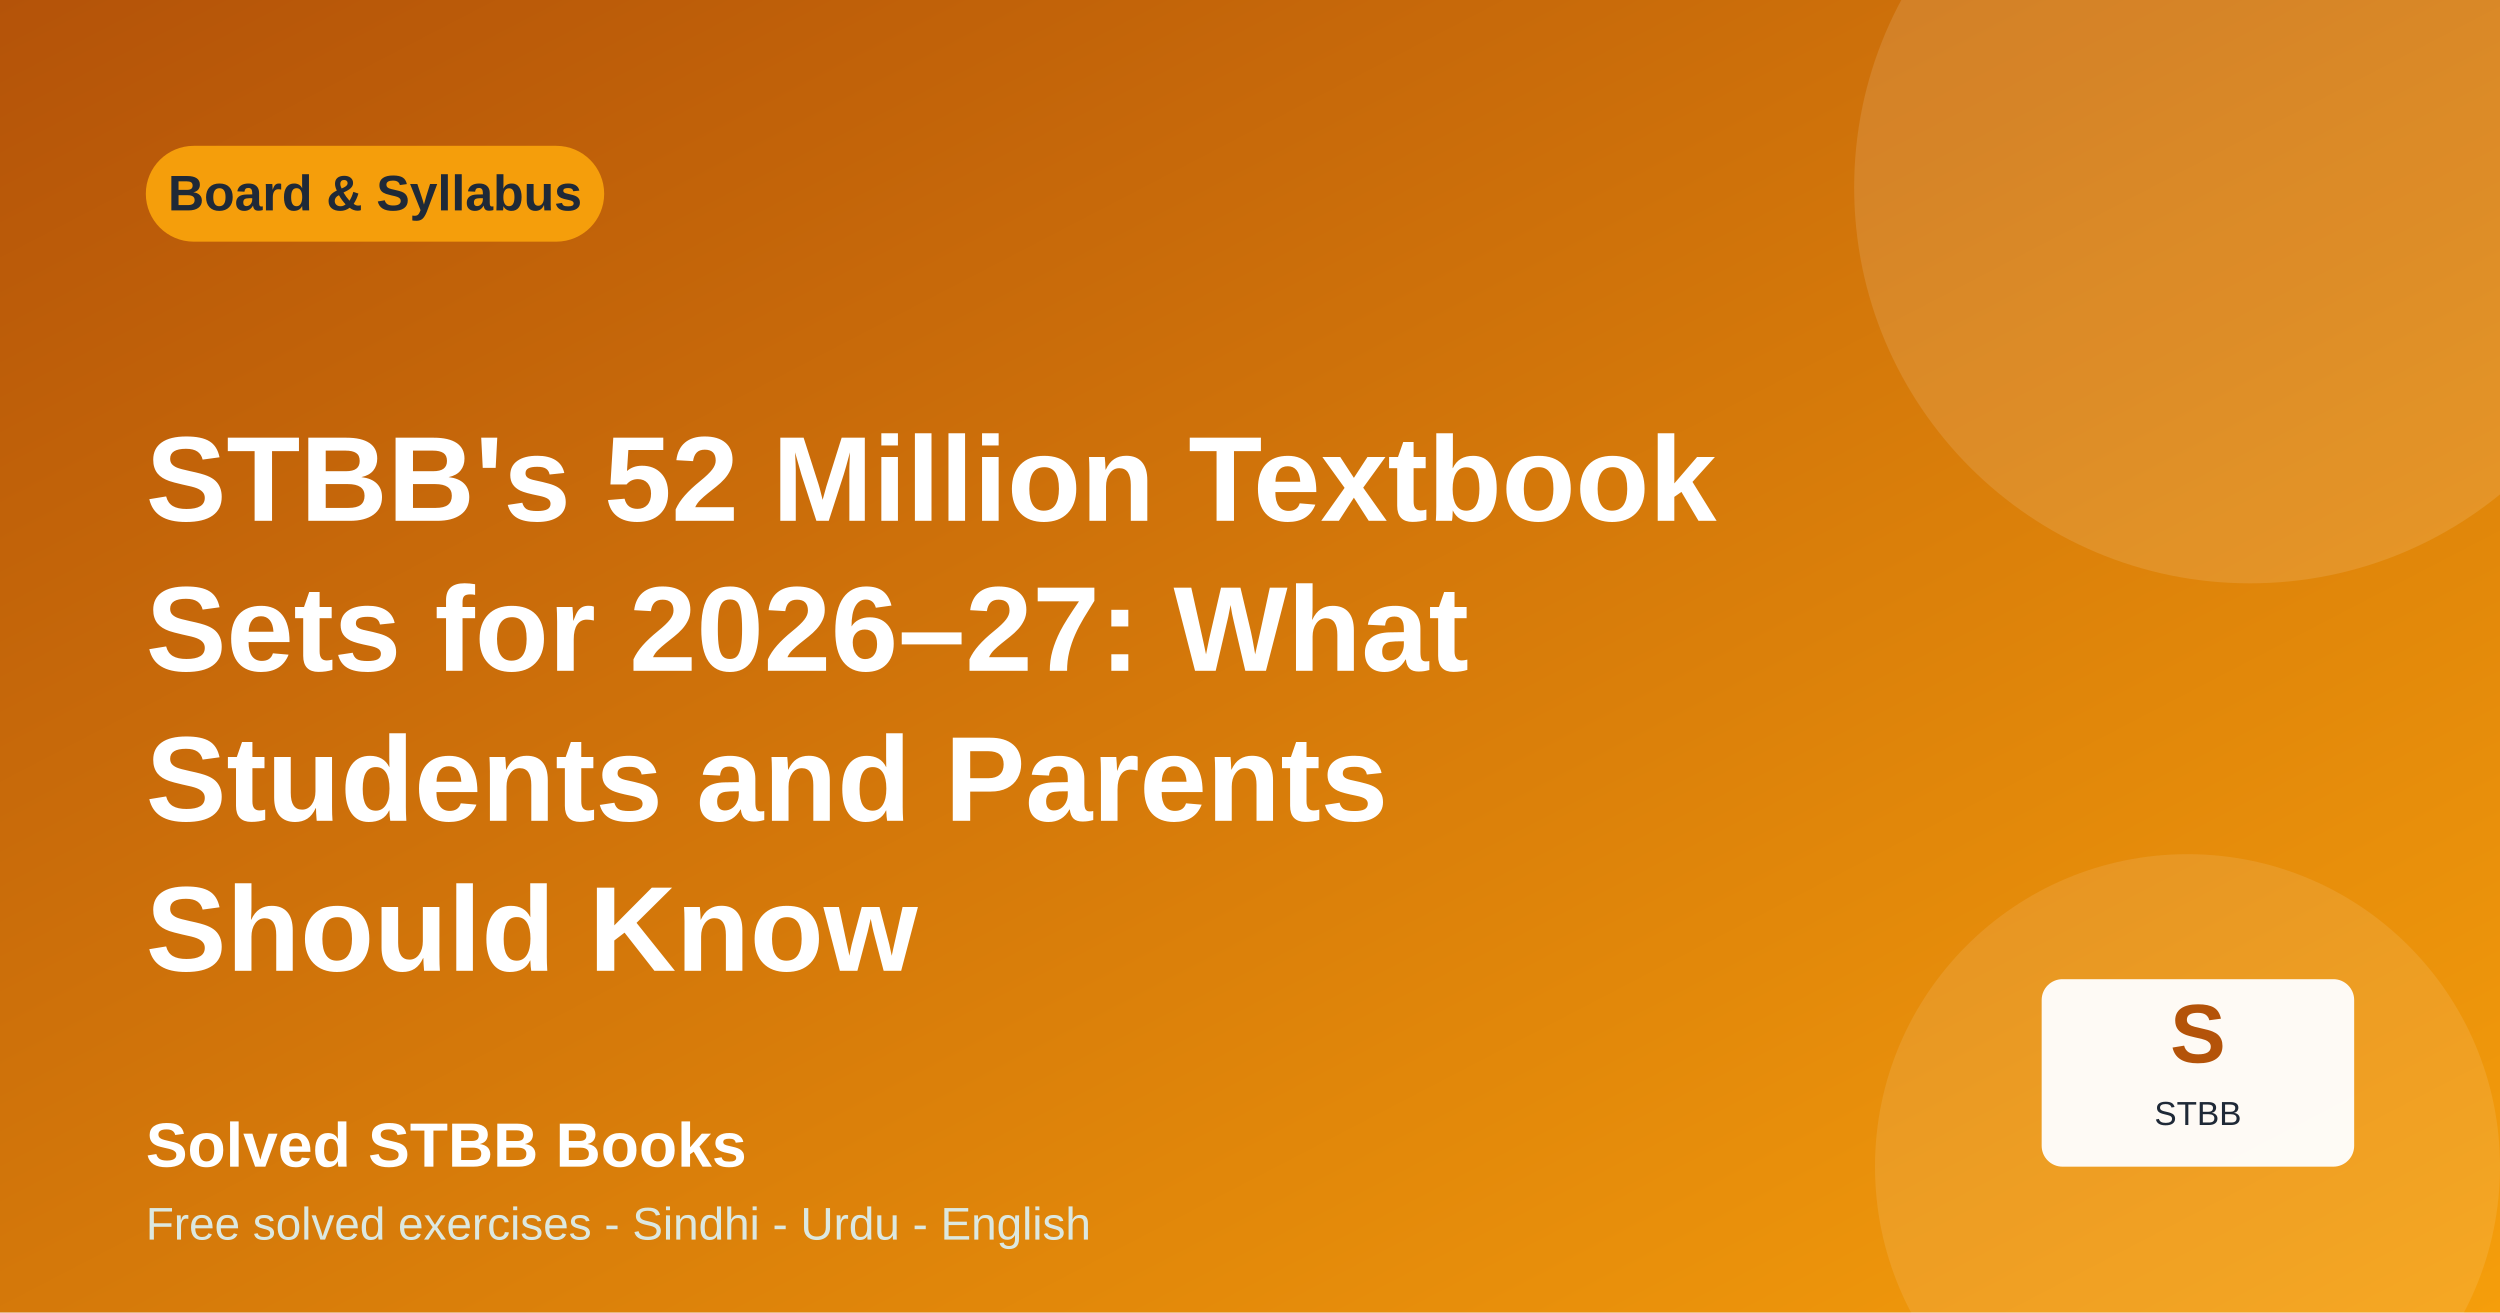
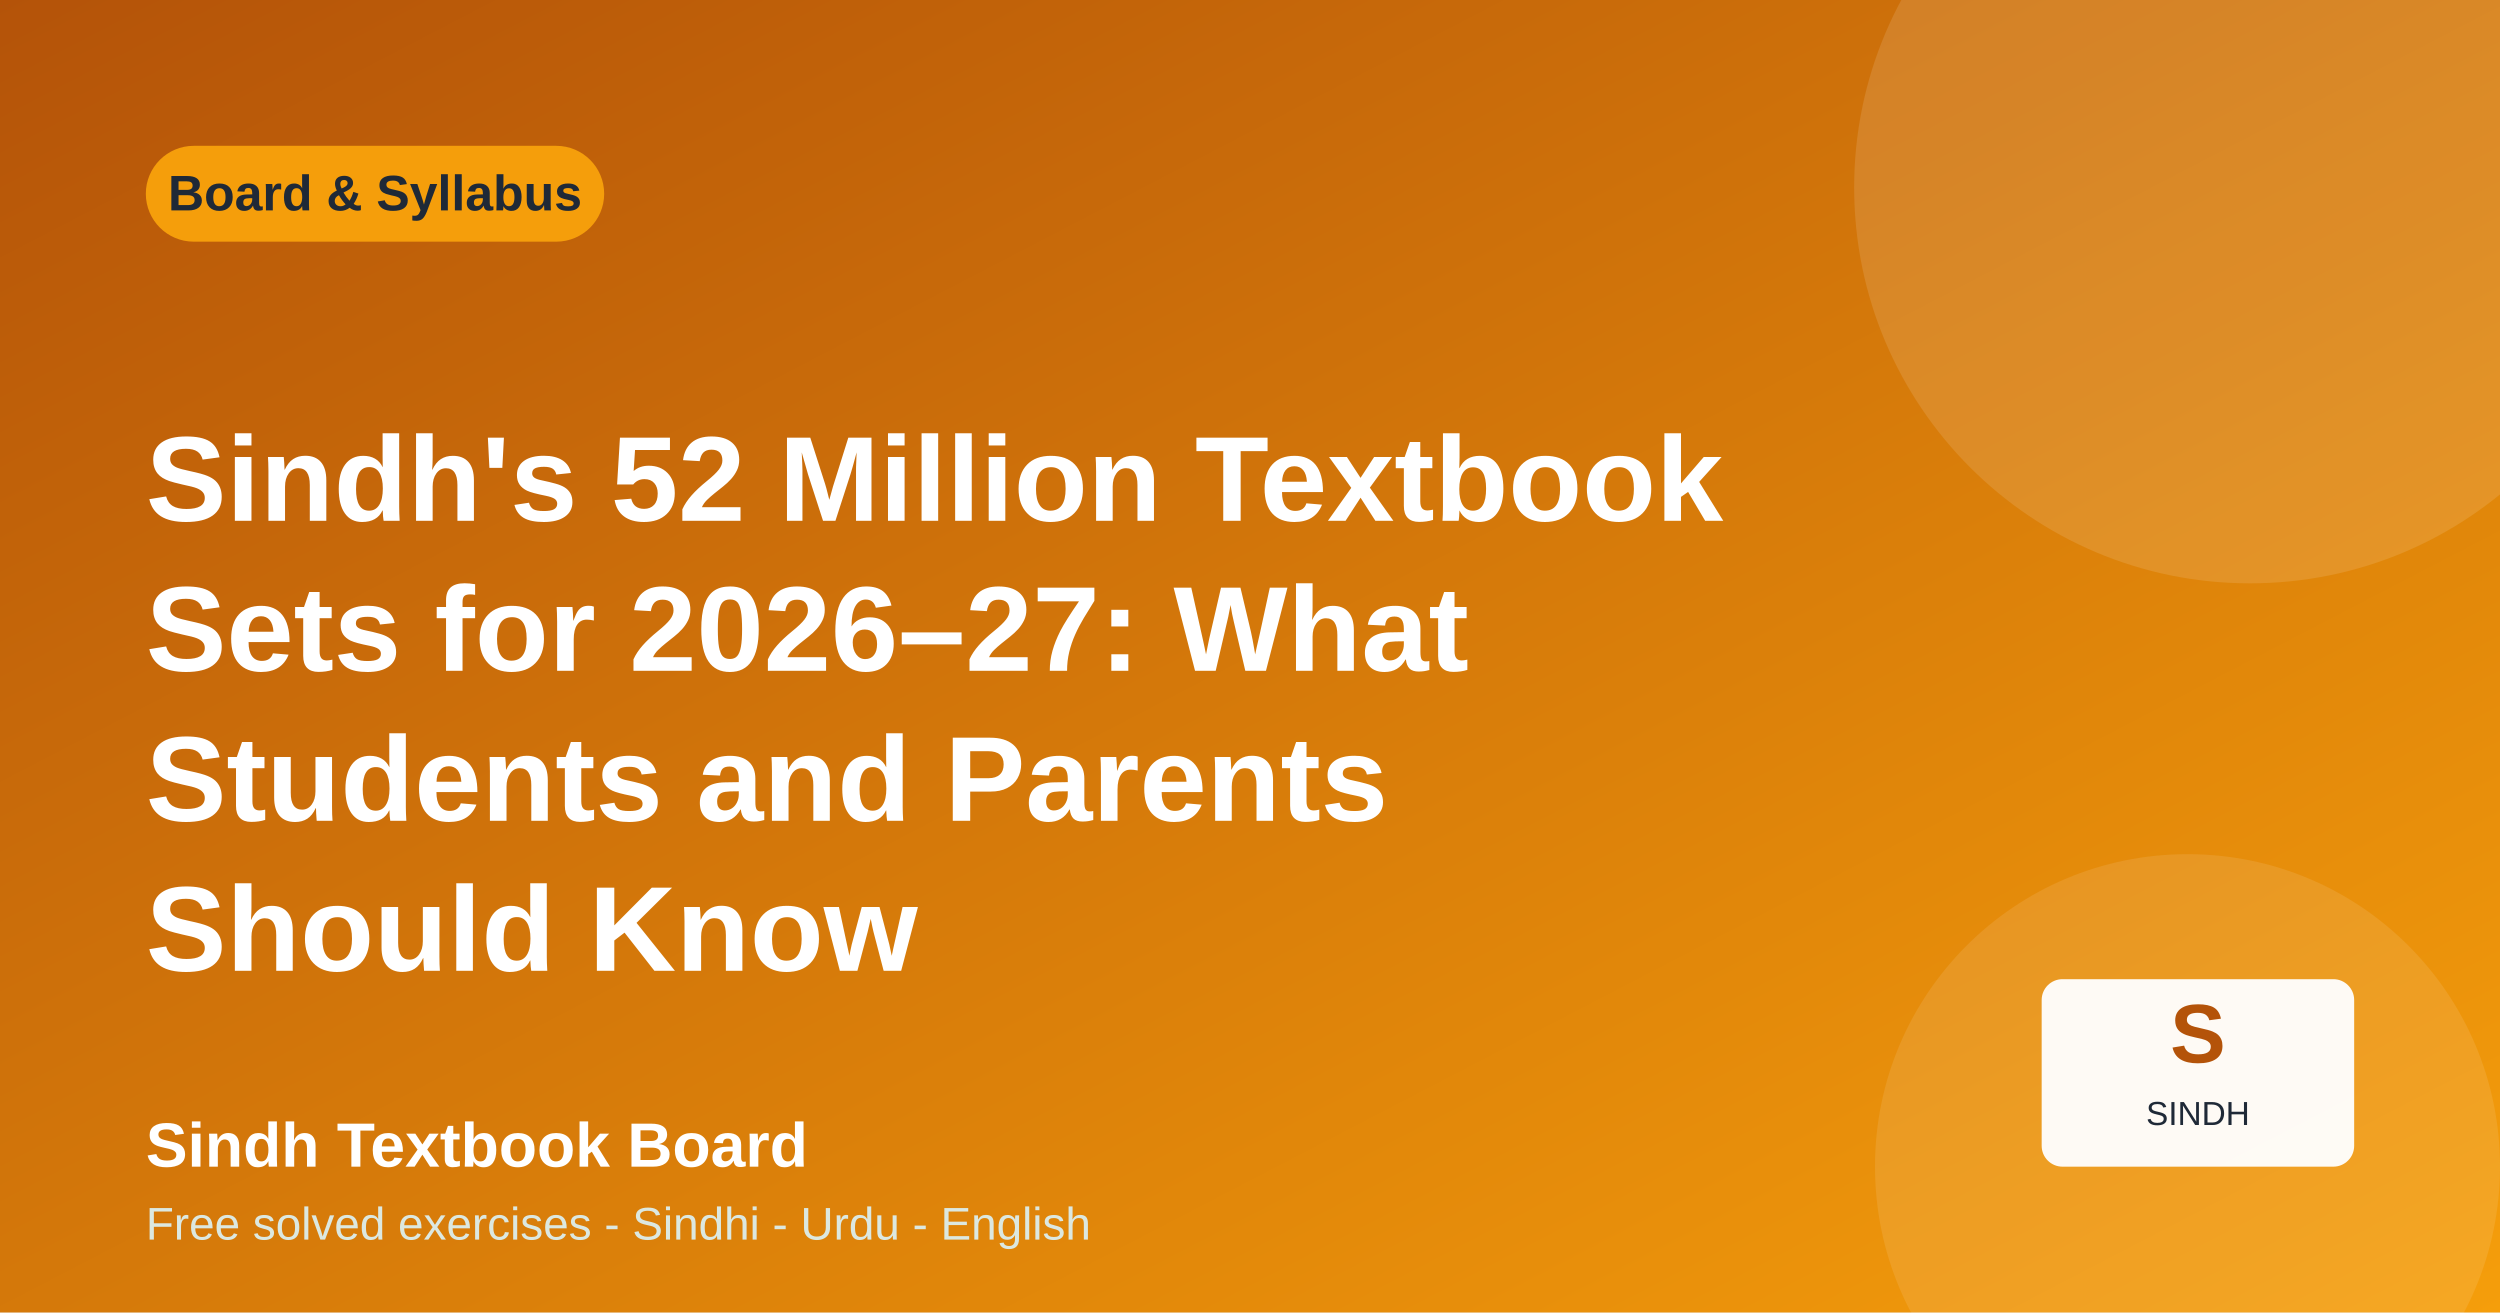
<svg xmlns="http://www.w3.org/2000/svg" width="1200" height="630" viewBox="0 0 1200 630">
  <defs>
    <linearGradient id="g" x1="0" y1="0" x2="1" y2="1">
      <stop offset="0" stop-color="#B45309" />
      <stop offset="1" stop-color="#F59E0B" />
    </linearGradient>
  </defs>
  <rect width="1200" height="630" fill="url(#g)" />
  <circle cx="1080" cy="90" r="190" fill="#ffffff" opacity="0.12" />
  <circle cx="1050" cy="560" r="150" fill="#ffffff" opacity="0.10" />
  <rect x="70" y="70" width="220" height="46" rx="23" fill="#F59E0B" />
  <text x="180" y="101" font-family="Arial, sans-serif" font-size="24" font-weight="bold" fill="#1F2937" text-anchor="middle">Board &amp; Syllabus</text>
-   <text x="70" y="250" font-family="Arial, sans-serif" font-size="58" font-weight="bold" fill="#ffffff">STBB's 52 Million Textbook</text>
+   <text x="70" y="250" font-family="Arial, sans-serif" font-size="58" font-weight="bold" fill="#ffffff">Sindh's 52 Million Textbook</text>
  <text x="70" y="322" font-family="Arial, sans-serif" font-size="58" font-weight="bold" fill="#ffffff">Sets for 2026–27: What</text>
  <text x="70" y="394" font-family="Arial, sans-serif" font-size="58" font-weight="bold" fill="#ffffff">Students and Parents</text>
  <text x="70" y="466" font-family="Arial, sans-serif" font-size="58" font-weight="bold" fill="#ffffff">Should Know</text>
-   <text x="70" y="560" font-family="Arial, sans-serif" font-size="30" font-weight="bold" fill="#ffffff">Solved STBB Books</text>
+   <text x="70" y="560" font-family="Arial, sans-serif" font-size="30" font-weight="bold" fill="#ffffff">Sindh Textbook Board</text>
  <text x="70" y="595" font-family="Arial, sans-serif" font-size="22" fill="#DCE8E0">Free solved exercises - Sindhi - Urdu - English</text>
  <rect x="980" y="470" width="150" height="90" rx="10" fill="#ffffff" opacity="0.95" />
  <text x="1055" y="510" font-family="Arial, sans-serif" font-size="40" font-weight="bold" fill="#B45309" text-anchor="middle">S</text>
-   <text x="1055" y="540" font-family="Arial, sans-serif" font-size="16" fill="#1F2937" text-anchor="middle">STBB</text>
+   <text x="1055" y="540" font-family="Arial, sans-serif" font-size="16" fill="#1F2937" text-anchor="middle">SINDH</text>
</svg>
